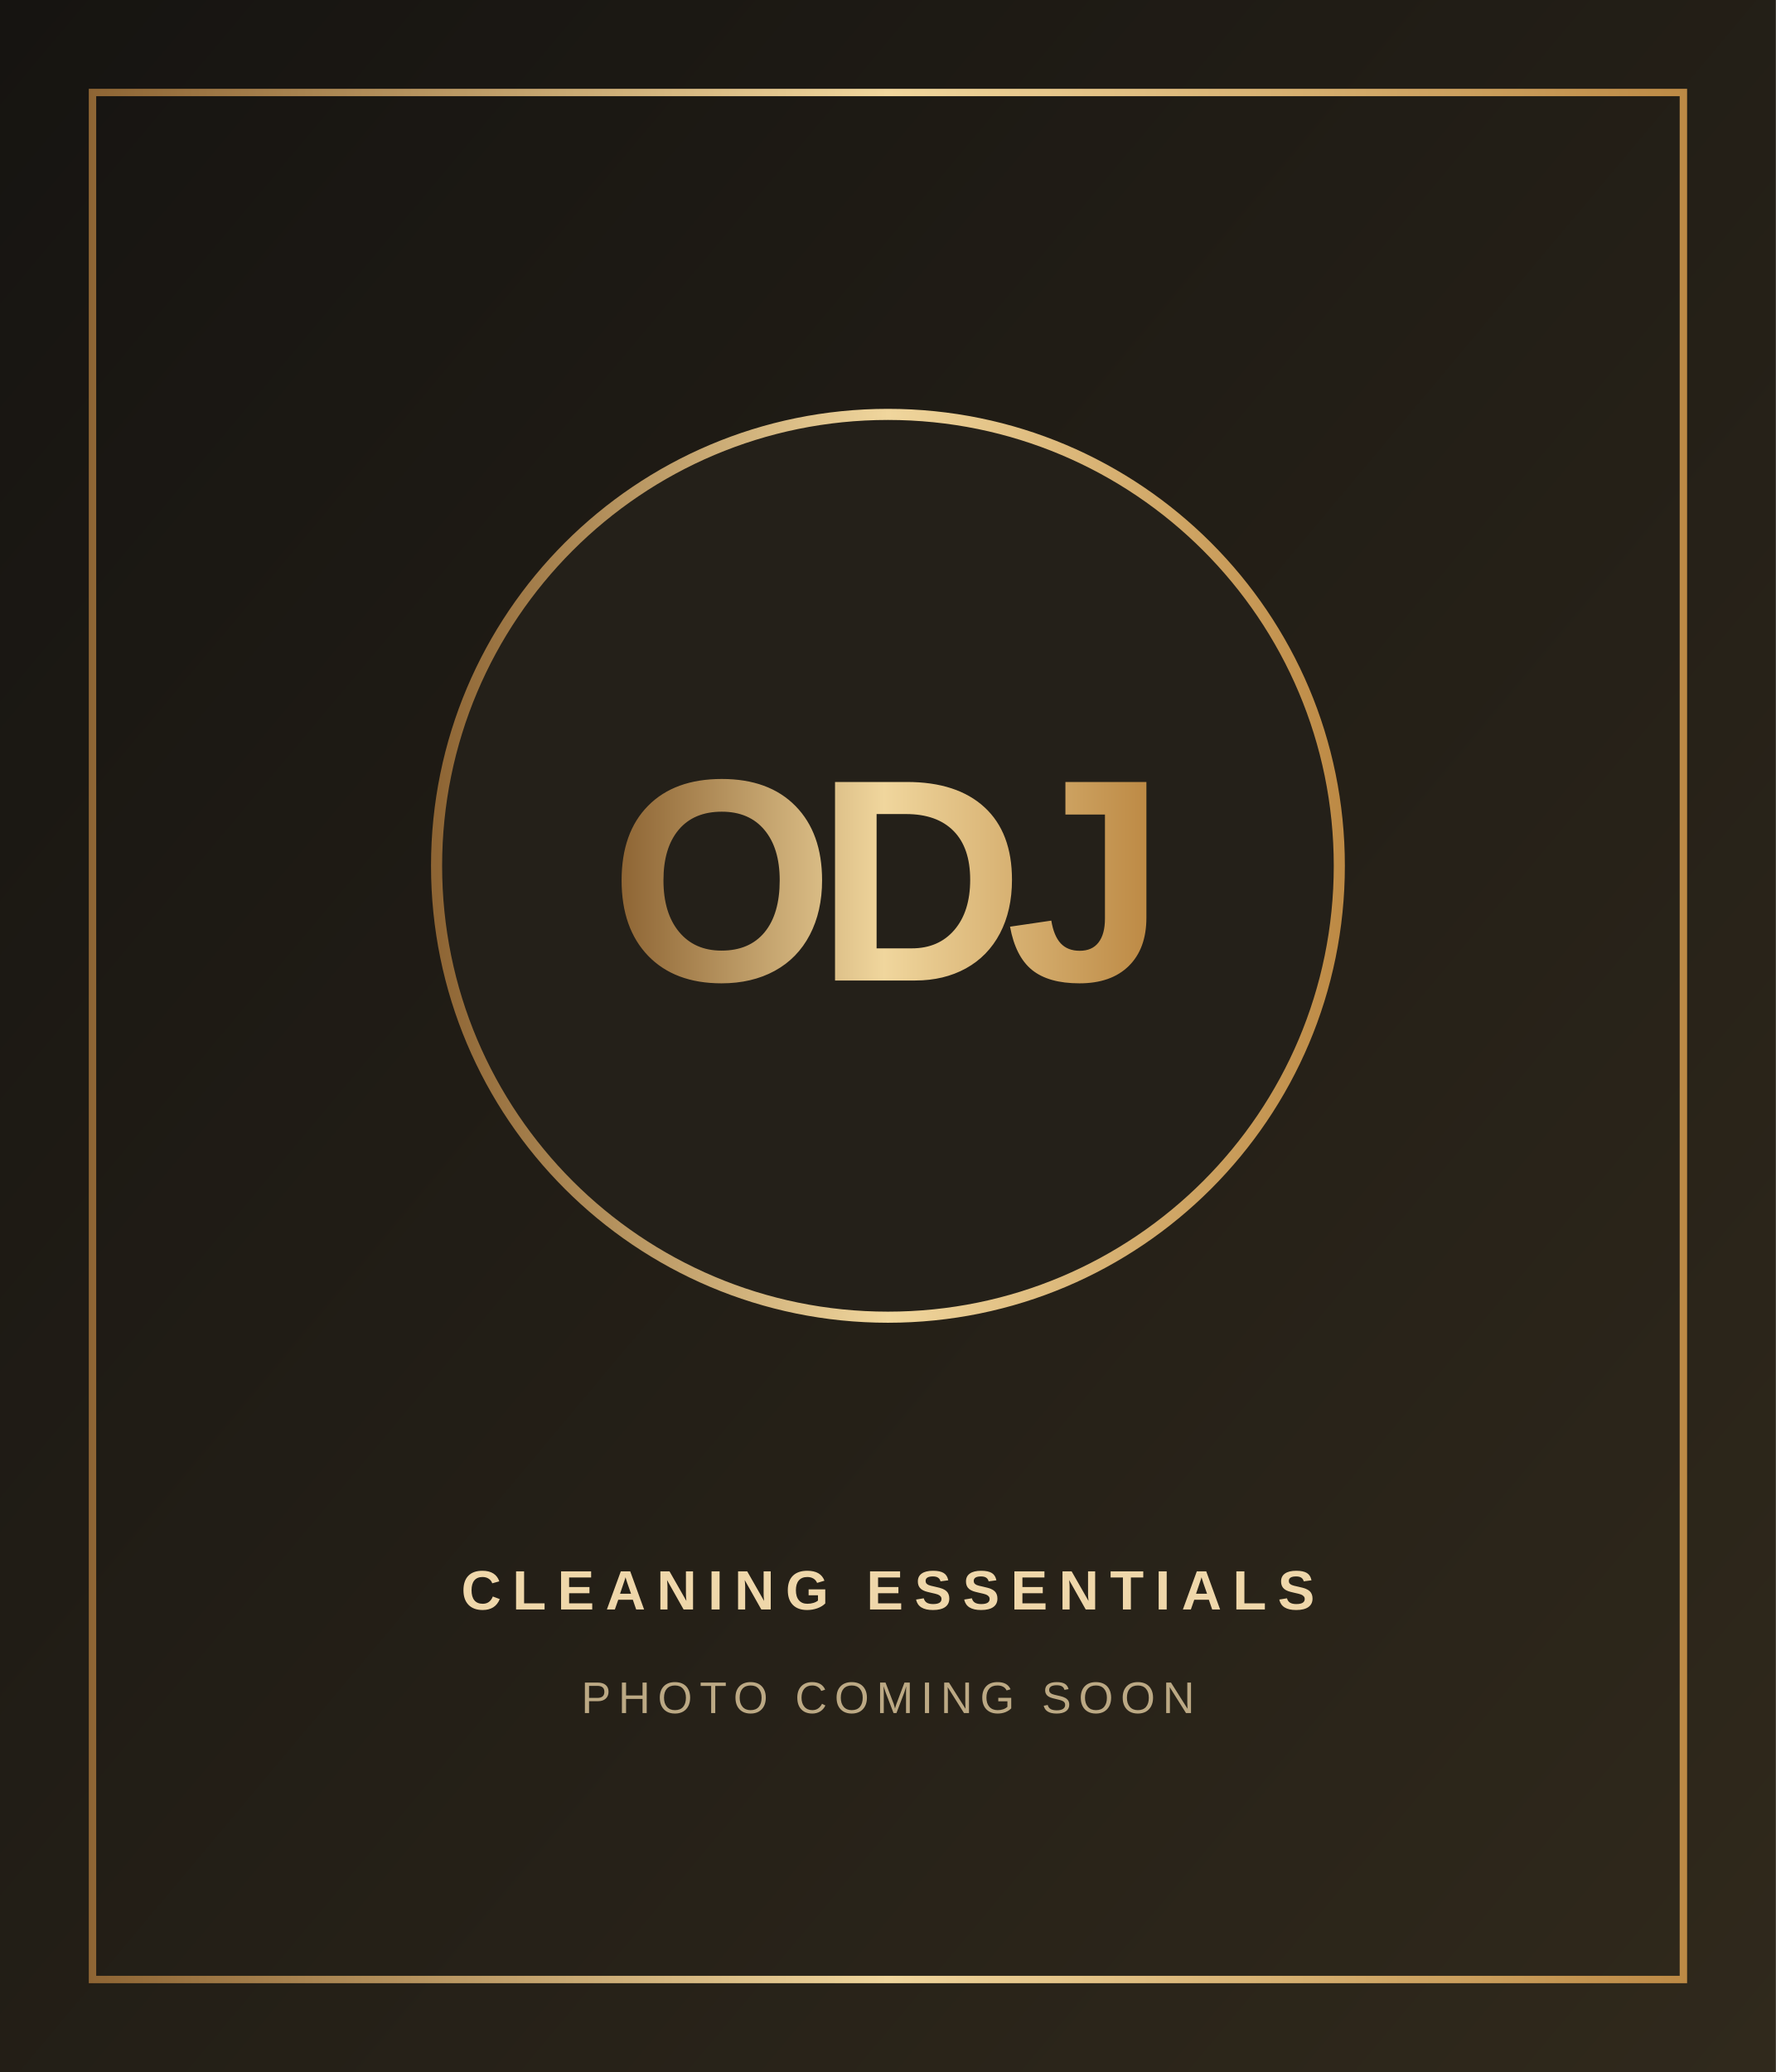
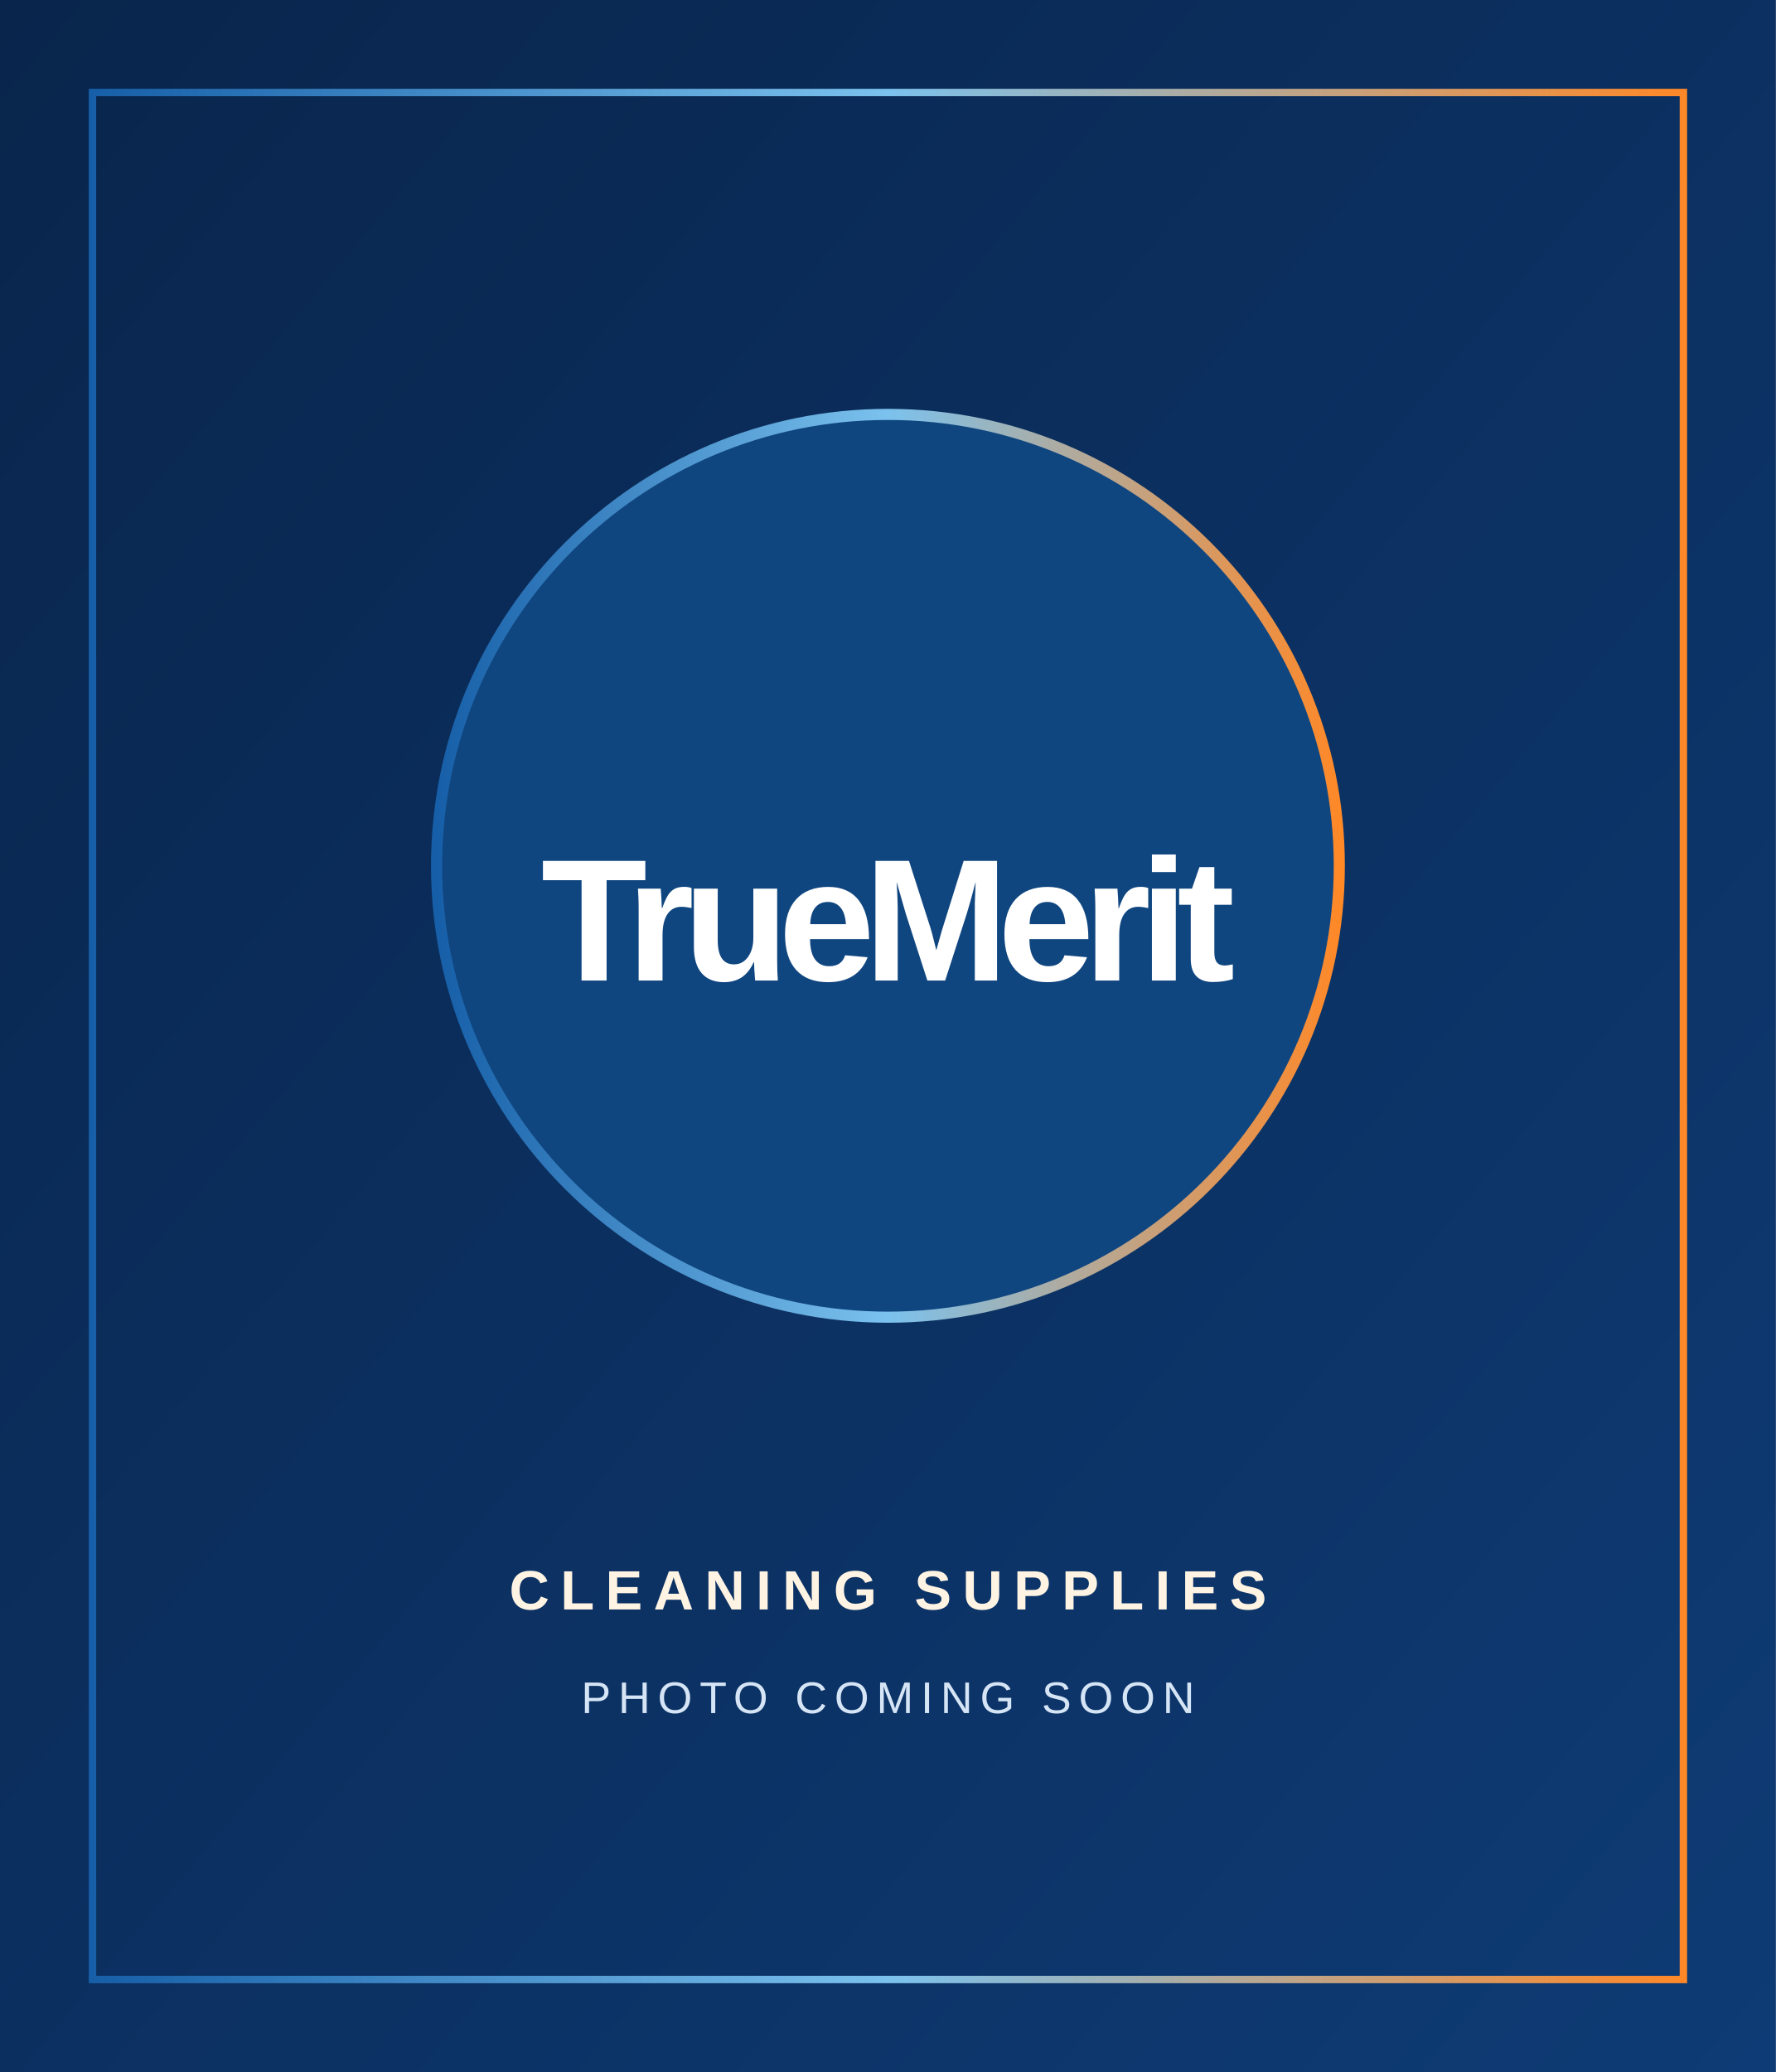
- <svg xmlns="http://www.w3.org/2000/svg" viewBox="0 0 480 560" role="img" aria-label="ODJ Group image placeholder">
+ <svg xmlns="http://www.w3.org/2000/svg" viewBox="0 0 480 560" role="img" aria-label="TrueMerit Cleaning Supplies product photo placeholder">
  <defs>
    <linearGradient id="bg" x2="1" y2="1">
-       <stop stop-color="#161411" />
-       <stop offset="1" stop-color="#30291c" />
+       <stop stop-color="#09254c" />
+       <stop offset="1" stop-color="#0e3b75" />
    </linearGradient>
    <linearGradient id="gold" x1="0" x2="1">
-       <stop stop-color="#8e6534" />
-       <stop offset=".5" stop-color="#f0d69d" />
-       <stop offset="1" stop-color="#bd8a45" />
+       <stop stop-color="#165fa8" />
+       <stop offset=".5" stop-color="#7bc2ee" />
+       <stop offset="1" stop-color="#ff8827" />
    </linearGradient>
  </defs>
  <rect width="480" height="560" fill="url(#bg)" />
  <rect x="25" y="25" width="430" height="510" fill="none" stroke="url(#gold)" stroke-width="2" />
-   <circle cx="240" cy="234" r="122" fill="#242019" stroke="url(#gold)" stroke-width="3" />
-   <text x="240" y="265" text-anchor="middle" font-family="Arial,sans-serif" font-weight="800" font-size="78" letter-spacing="-5" fill="url(#gold)">ODJ</text>
+   <circle cx="240" cy="234" r="122" fill="#104680" stroke="url(#gold)" stroke-width="3" />
+   <text x="240" y="265" text-anchor="middle" font-family="Arial,sans-serif" font-weight="800" font-size="47" letter-spacing="-3" fill="#ffffff">TrueMerit</text>
  <path d="M107 400H373" stroke="url(#gold)" stroke-width="2" />
-   <text x="240" y="435" font-family="Arial,sans-serif" font-weight="600" text-anchor="middle" font-size="15" letter-spacing="3" fill="#efd7aa">CLEANING ESSENTIALS</text>
-   <text x="240" y="463" font-family="Arial,sans-serif" text-anchor="middle" font-size="12" letter-spacing="2" fill="#bca984">PHOTO COMING SOON</text>
+   <text x="240" y="435" font-family="Arial,sans-serif" font-weight="600" text-anchor="middle" font-size="15" letter-spacing="3" fill="#fff4e3">CLEANING SUPPLIES</text>
+   <text x="240" y="463" font-family="Arial,sans-serif" text-anchor="middle" font-size="12" letter-spacing="2" fill="#d5e5f6">PHOTO COMING SOON</text>
</svg>
